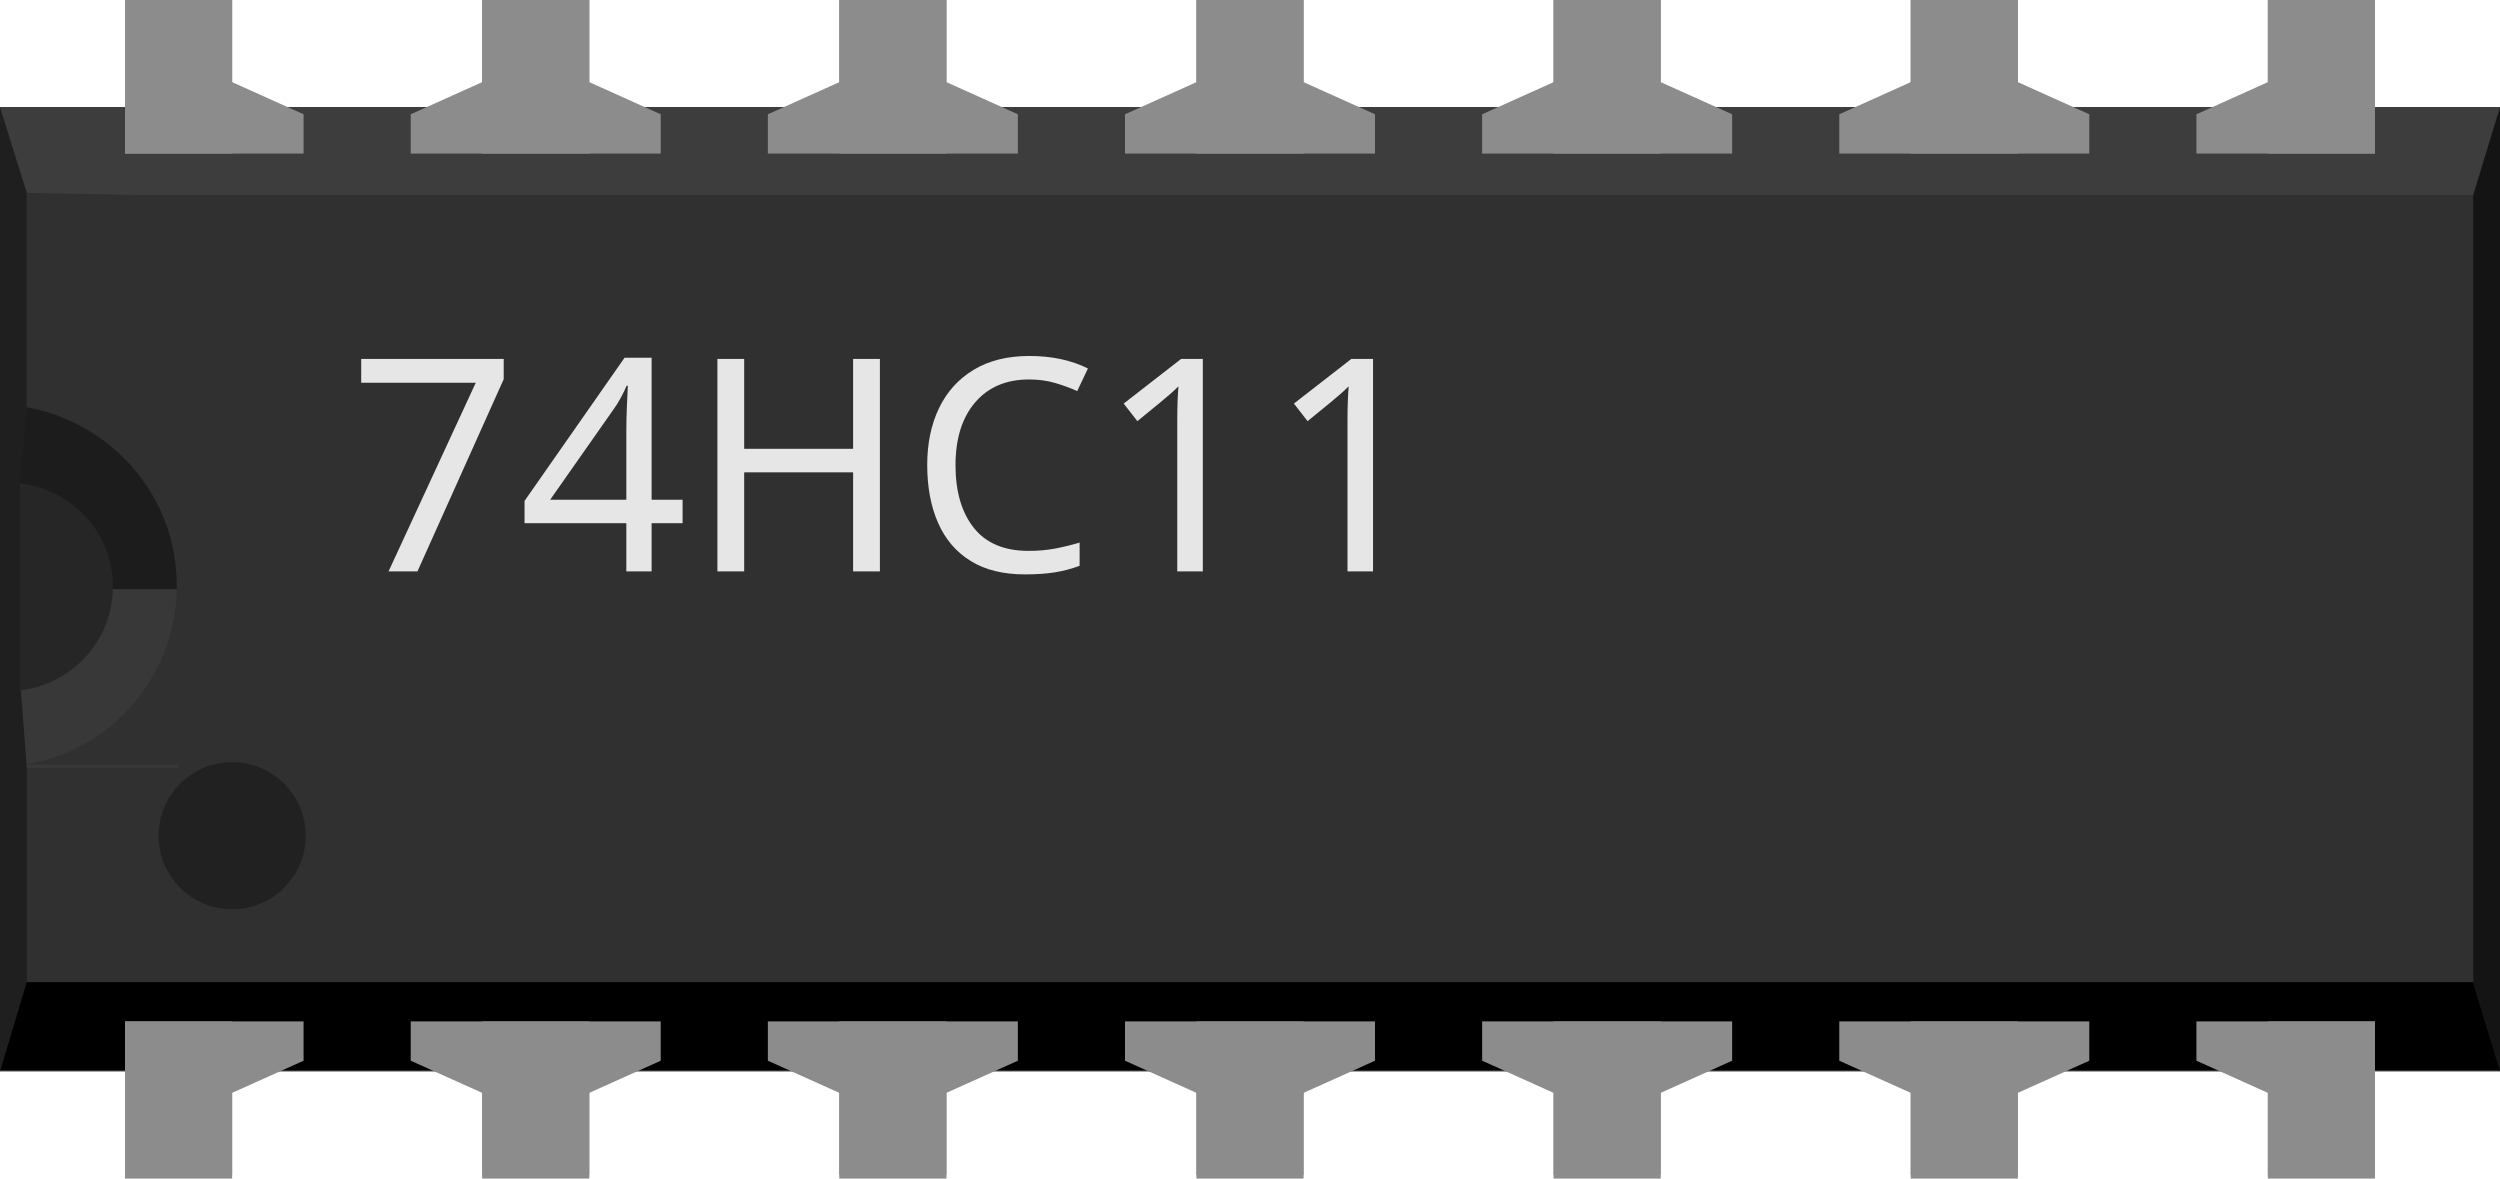
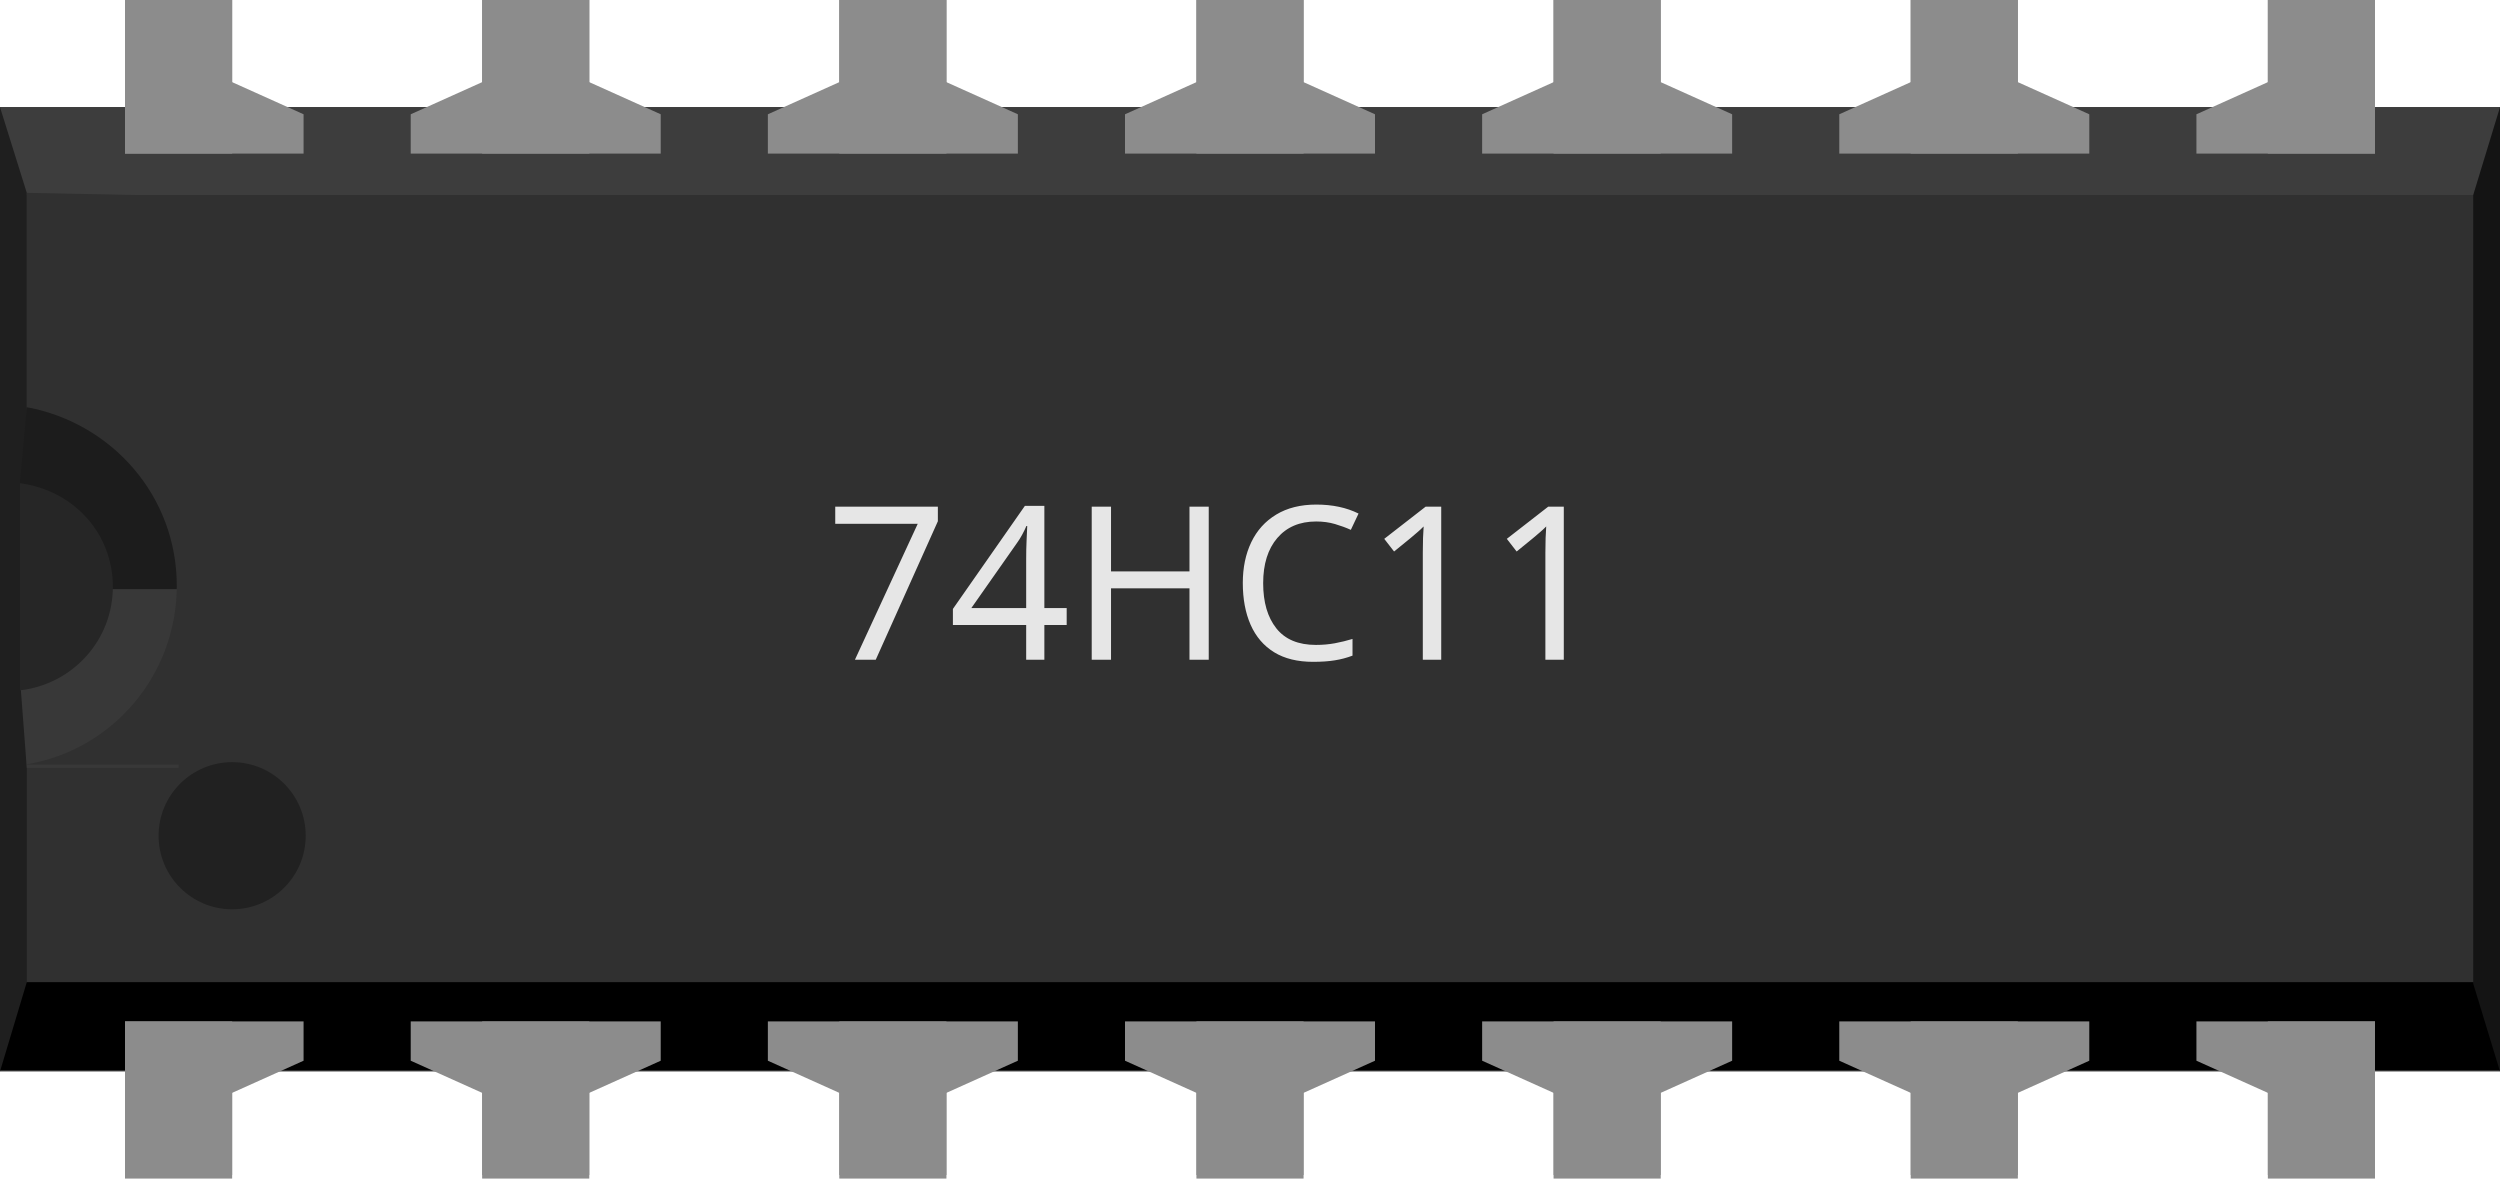
<svg xmlns="http://www.w3.org/2000/svg" version="1.2" id="svg2" width="0.7in" height="0.33in" viewBox="0 0 700 330">
  <defs id="defs74" />
  <g id="breadboard">
-     <g id="g434">
-       <rect stroke-width="10" fill="#303030" id="middle" x="0" y="30" width="700" height="270" />
-       <rect stroke-width="10" fill="#3d3d3d" id="top" x="0" y="30" width="700" height="24.6" />
-       <rect stroke-width="10" fill="#000000" id="bottom" x="0" y="275" width="700" height="24.6" />
-       <polygon fill="#141414" id="right" points="692.5,275.4 700,300 700,30 692.5,54.6 " />
-       <polygon fill="#1f1f1f" id="left" points="7.5,275 0,300 0,30 7.5,54 " />
-       <polygon fill="#1c1c1c" id="left-upper-rect" points="50,115 7.5,114 5.6,135 5.6,165 50,165 " />
-       <polygon fill="#383838" id="left-lower-rect" points="7.5,215 50,215 50,165 5.6,165 5.6,190 " />
-       <path stroke-width="10" fill="#262626" id="slot" d="m 5.6,135 v 58.3 c 14.7,-1.7 26,-14 26,-29 0,-15 -11,-27 -26,-29 z" />
-       <path stroke-width="10" fill="#303030" id="cover" d="m 7.5,54 v 60 c 24,4.5 42,25 42,50 0,25 -18,46 -42,50 v 0.1 H 58 V 55 Z" />
-       <circle stroke-width="10" fill="#212121" cx="65" cy="234" r="20.6" id="circle13" />
-       <text id="label" x="250" y="160" font-family="OCRA" text-anchor="middle" fill="#e6e6e6" style="font-style:normal;font-variant:normal;font-weight:normal;font-stretch:normal;font-size:83.333px;font-family:OCRA;-inkscape-font-specification:'OCRA, Normal';font-variant-ligatures:normal;font-variant-caps:normal;font-variant-numeric:normal;font-variant-east-asian:normal;text-anchor:middle;fill:#e6e6e6">
-         <tspan id="tspan272" x="250" y="160">74HC11</tspan>
-       </text>
-       <rect stroke-width="10" fill="#8c8c8c" id="connector0pin" x="35" y="286" width="30" height="43" />
-       <rect stroke-width="10" fill="#8c8c8c" id="connector0terminal" x="35" y="300" width="30" height="30" />
-       <polygon fill="#8c8c8c" points="35,286 35,306 65,306 85,297 85,286 " id="polygon18" />
-       <rect stroke-width="10" fill="#8c8c8c" y="0" id="connector13pin" x="35" width="30" height="43" />
-       <rect stroke-width="10" fill="#8c8c8c" y="0" id="connector13terminal" x="35" width="30" height="30" />
-       <polygon fill="#8c8c8c" points="85,43 85,32 65,23 35,23 35,43 " id="polygon22" />
-       <rect stroke-width="10" fill="#8c8c8c" id="connector6pin" x="635" y="286" width="30" height="43" />
-       <rect stroke-width="10" fill="#8c8c8c" id="connector6terminal" x="635" y="300" width="30" height="30" />
-       <polygon fill="#8c8c8c" points="615,286 615,297 635,306 665,306 665,286 " id="polygon26" />
-       <rect stroke-width="10" fill="#8c8c8c" id="connector7pin" x="635" y="0" width="30" height="43" />
-       <rect stroke-width="10" fill="#8c8c8c" id="connector7terminal" x="635" y="0" width="30" height="30" />
-       <polygon fill="#8c8c8c" points="665,43 665,23 635,23 615,32 615,43 " id="polygon30" />
-       <rect stroke-width="10" fill="#8c8c8c" id="connector12pin" x="135" y="0" width="30" height="43" />
-       <rect stroke-width="10" fill="#8c8c8c" y="0" id="connector12terminal" x="135" width="30" height="30" />
-       <polygon fill="#8c8c8c" points="115,32 115,43 185,43 185,32 165,23 135,23 " id="polygon34" />
-       <rect stroke-width="10" fill="#8c8c8c" id="connector11pin" x="235" y="0" width="30" height="43" />
-       <rect stroke-width="10" fill="#8c8c8c" y="0" id="connector11terminal" x="235" width="30" height="30" />
-       <polygon fill="#8c8c8c" points="215,32 215,43 285,43 285,32 265,23 235,23 " id="polygon38" />
-       <rect stroke-width="10" fill="#8c8c8c" id="connector10pin" x="335" y="0" width="30" height="43" />
-       <rect stroke-width="10" fill="#8c8c8c" y="0" id="connector10terminal" x="335" width="30" height="30" />
-       <polygon fill="#8c8c8c" points="315,32 315,43 385,43 385,32 365,23 335,23 " id="polygon42" />
-       <rect stroke-width="10" fill="#8c8c8c" id="connector9pin" x="435" y="0" width="30" height="43" />
-       <rect stroke-width="10" fill="#8c8c8c" y="0" id="connector9terminal" x="435" width="30" height="30" />
-       <polygon fill="#8c8c8c" points="415,32 415,43 485,43 485,32 465,23 435,23 " id="polygon46" />
-       <rect stroke-width="10" fill="#8c8c8c" id="connector8pin" x="535" y="0" width="30" height="43" />
-       <rect stroke-width="10" fill="#8c8c8c" y="0" id="connector8terminal" x="535" width="30" height="30" />
-       <polygon fill="#8c8c8c" points="515,32 515,43 585,43 585,32 565,23 535,23 " id="polygon50" />
-       <rect stroke-width="10" fill="#8c8c8c" id="connector1pin" x="135" y="286" width="30" height="43" />
-       <rect stroke-width="10" fill="#8c8c8c" id="connector1terminal" x="135" y="300" width="30" height="30" />
-       <polygon fill="#8c8c8c" points="185,297 185,286 115,286 115,297 135,306 165,306 " id="polygon54" />
-       <rect stroke-width="10" fill="#8c8c8c" id="connector2pin" x="235" y="286" width="30" height="43" />
-       <rect stroke-width="10" fill="#8c8c8c" id="connector2terminal" x="235" y="300" width="30" height="30" />
-       <polygon fill="#8c8c8c" points="285,297 285,286 215,286 215,297 235,306 265,306 " id="polygon58" />
-       <rect stroke-width="10" fill="#8c8c8c" id="connector3pin" x="335" y="286" width="30" height="43" />
-       <rect stroke-width="10" fill="#8c8c8c" id="connector3terminal" x="335" y="300" width="30" height="30" />
-       <polygon fill="#8c8c8c" points="385,297 385,286 315,286 315,297 335,306 365,306 " id="polygon62" />
-       <rect stroke-width="10" fill="#8c8c8c" id="connector4pin" x="435" y="286" width="30" height="43" />
-       <rect stroke-width="10" fill="#8c8c8c" id="connector4terminal" x="435" y="300" width="30" height="30" />
-       <polygon fill="#8c8c8c" points="485,297 485,286 415,286 415,297 435,306 465,306 " id="polygon66" />
-       <rect stroke-width="10" fill="#8c8c8c" id="connector5pin" x="535" y="286" width="30" height="43" />
-       <rect stroke-width="10" fill="#8c8c8c" id="connector5terminal" x="535" y="300" width="30" height="30" />
-       <polygon fill="#8c8c8c" points="585,297 585,286 515,286 515,297 535,306 565,306 " id="polygon70" />
-     </g>
+     <rect stroke-width="10" fill="#303030" id="middle" x="0" y="30" width="700" height="270" />
+     <rect stroke-width="10" fill="#3d3d3d" id="top" x="0" y="30" width="700" height="24.6" />
+     <rect stroke-width="10" fill="#000000" id="bottom" x="0" y="275" width="700" height="24.6" />
+     <polygon fill="#141414" id="right" points="692.5,275.4 700,300 700,30 692.5,54.6 " />
+     <polygon fill="#1f1f1f" id="left" points="7.5,275 0,300 0,30 7.5,54 " />
+     <polygon fill="#1c1c1c" id="left-upper-rect" points="50,115 7.5,114 5.6,135 5.6,165 50,165 " />
+     <polygon fill="#383838" id="left-lower-rect" points="7.5,215 50,215 50,165 5.6,165 5.6,190 " />
+     <path stroke-width="10" fill="#262626" id="slot" d="m 5.6,135 v 58.3 c 14.7,-1.7 26,-14 26,-29 0,-15 -11,-27 -26,-29 z" />
+     <path stroke-width="10" fill="#303030" id="cover" d="m 7.5,54 v 60 c 24,4.5 42,25 42,50 0,25 -18,46 -42,50 v 0.1 H 58 V 55 Z" />
+     <circle stroke-width="10" fill="#212121" cx="65" cy="234" r="20.6" id="circle13" />
+     <text id="label" x="341.056" y="184.718" font-size="60px" font-family="OCRA" text-anchor="middle" fill="#e6e6e6">74HC11</text>
+     <rect stroke-width="10" fill="#8c8c8c" id="connector0pin" x="35" y="286" width="30" height="43" />
+     <rect stroke-width="10" fill="#8c8c8c" id="connector0terminal" x="35" y="300" width="30" height="30" />
+     <polygon fill="#8c8c8c" points="35,286 35,306 65,306 85,297 85,286 " id="polygon18" />
+     <rect stroke-width="10" fill="#8c8c8c" y="0" id="connector13pin" x="35" width="30" height="43" />
+     <rect stroke-width="10" fill="#8c8c8c" y="0" id="connector13terminal" x="35" width="30" height="30" />
+     <polygon fill="#8c8c8c" points="85,43 85,32 65,23 35,23 35,43 " id="polygon22" />
+     <rect stroke-width="10" fill="#8c8c8c" id="connector6pin" x="635" y="286" width="30" height="43" />
+     <rect stroke-width="10" fill="#8c8c8c" id="connector6terminal" x="635" y="300" width="30" height="30" />
+     <polygon fill="#8c8c8c" points="615,286 615,297 635,306 665,306 665,286 " id="polygon26" />
+     <rect stroke-width="10" fill="#8c8c8c" id="connector7pin" x="635" y="0" width="30" height="43" />
+     <rect stroke-width="10" fill="#8c8c8c" id="connector7terminal" x="635" y="0" width="30" height="30" />
+     <polygon fill="#8c8c8c" points="665,43 665,23 635,23 615,32 615,43 " id="polygon30" />
+     <rect stroke-width="10" fill="#8c8c8c" id="connector12pin" x="135" y="0" width="30" height="43" />
+     <rect stroke-width="10" fill="#8c8c8c" y="0" id="connector12terminal" x="135" width="30" height="30" />
+     <polygon fill="#8c8c8c" points="115,32 115,43 185,43 185,32 165,23 135,23 " id="polygon34" />
+     <rect stroke-width="10" fill="#8c8c8c" id="connector11pin" x="235" y="0" width="30" height="43" />
+     <rect stroke-width="10" fill="#8c8c8c" y="0" id="connector11terminal" x="235" width="30" height="30" />
+     <polygon fill="#8c8c8c" points="215,32 215,43 285,43 285,32 265,23 235,23 " id="polygon38" />
+     <rect stroke-width="10" fill="#8c8c8c" id="connector10pin" x="335" y="0" width="30" height="43" />
+     <rect stroke-width="10" fill="#8c8c8c" y="0" id="connector10terminal" x="335" width="30" height="30" />
+     <polygon fill="#8c8c8c" points="315,32 315,43 385,43 385,32 365,23 335,23 " id="polygon42" />
+     <rect stroke-width="10" fill="#8c8c8c" id="connector9pin" x="435" y="0" width="30" height="43" />
+     <rect stroke-width="10" fill="#8c8c8c" y="0" id="connector9terminal" x="435" width="30" height="30" />
+     <polygon fill="#8c8c8c" points="415,32 415,43 485,43 485,32 465,23 435,23 " id="polygon46" />
+     <rect stroke-width="10" fill="#8c8c8c" id="connector8pin" x="535" y="0" width="30" height="43" />
+     <rect stroke-width="10" fill="#8c8c8c" y="0" id="connector8terminal" x="535" width="30" height="30" />
+     <polygon fill="#8c8c8c" points="515,32 515,43 585,43 585,32 565,23 535,23 " id="polygon50" />
+     <rect stroke-width="10" fill="#8c8c8c" id="connector1pin" x="135" y="286" width="30" height="43" />
+     <rect stroke-width="10" fill="#8c8c8c" id="connector1terminal" x="135" y="300" width="30" height="30" />
+     <polygon fill="#8c8c8c" points="185,297 185,286 115,286 115,297 135,306 165,306 " id="polygon54" />
+     <rect stroke-width="10" fill="#8c8c8c" id="connector2pin" x="235" y="286" width="30" height="43" />
+     <rect stroke-width="10" fill="#8c8c8c" id="connector2terminal" x="235" y="300" width="30" height="30" />
+     <polygon fill="#8c8c8c" points="285,297 285,286 215,286 215,297 235,306 265,306 " id="polygon58" />
+     <rect stroke-width="10" fill="#8c8c8c" id="connector3pin" x="335" y="286" width="30" height="43" />
+     <rect stroke-width="10" fill="#8c8c8c" id="connector3terminal" x="335" y="300" width="30" height="30" />
+     <polygon fill="#8c8c8c" points="385,297 385,286 315,286 315,297 335,306 365,306 " id="polygon62" />
+     <rect stroke-width="10" fill="#8c8c8c" id="connector4pin" x="435" y="286" width="30" height="43" />
+     <rect stroke-width="10" fill="#8c8c8c" id="connector4terminal" x="435" y="300" width="30" height="30" />
+     <polygon fill="#8c8c8c" points="485,297 485,286 415,286 415,297 435,306 465,306 " id="polygon66" />
+     <rect stroke-width="10" fill="#8c8c8c" id="connector5pin" x="535" y="286" width="30" height="43" />
+     <rect stroke-width="10" fill="#8c8c8c" id="connector5terminal" x="535" y="300" width="30" height="30" />
+     <polygon fill="#8c8c8c" points="585,297 585,286 515,286 515,297 535,306 565,306 " id="polygon70" />
  </g>
</svg>
